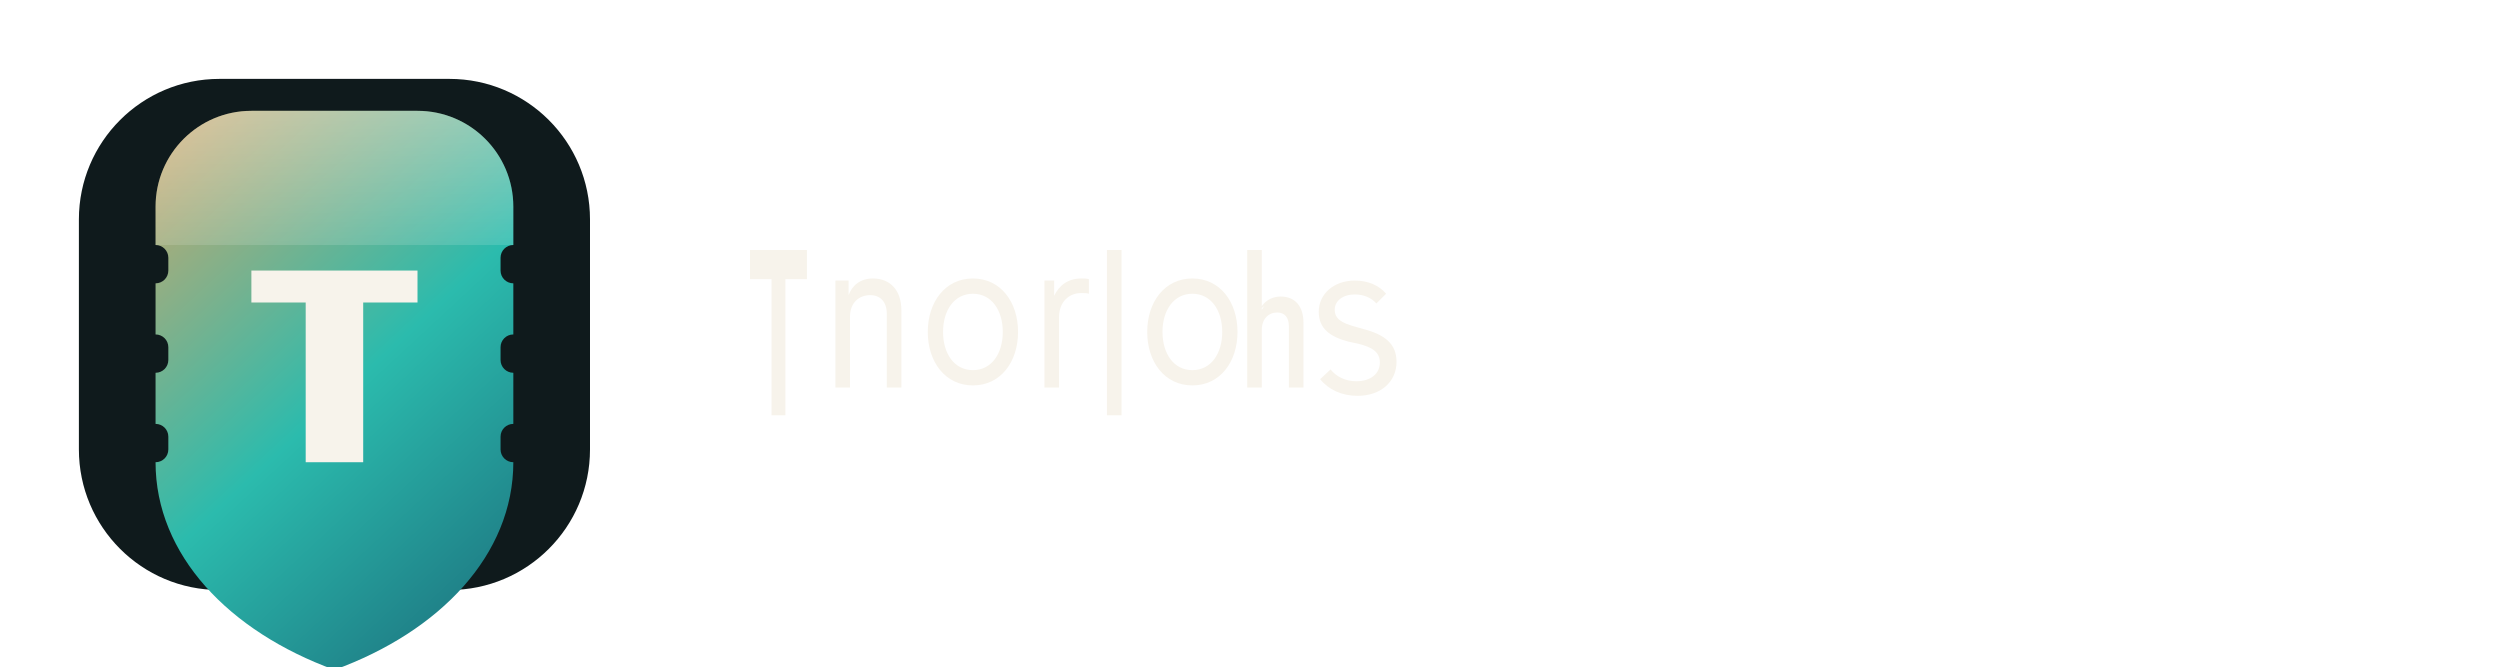
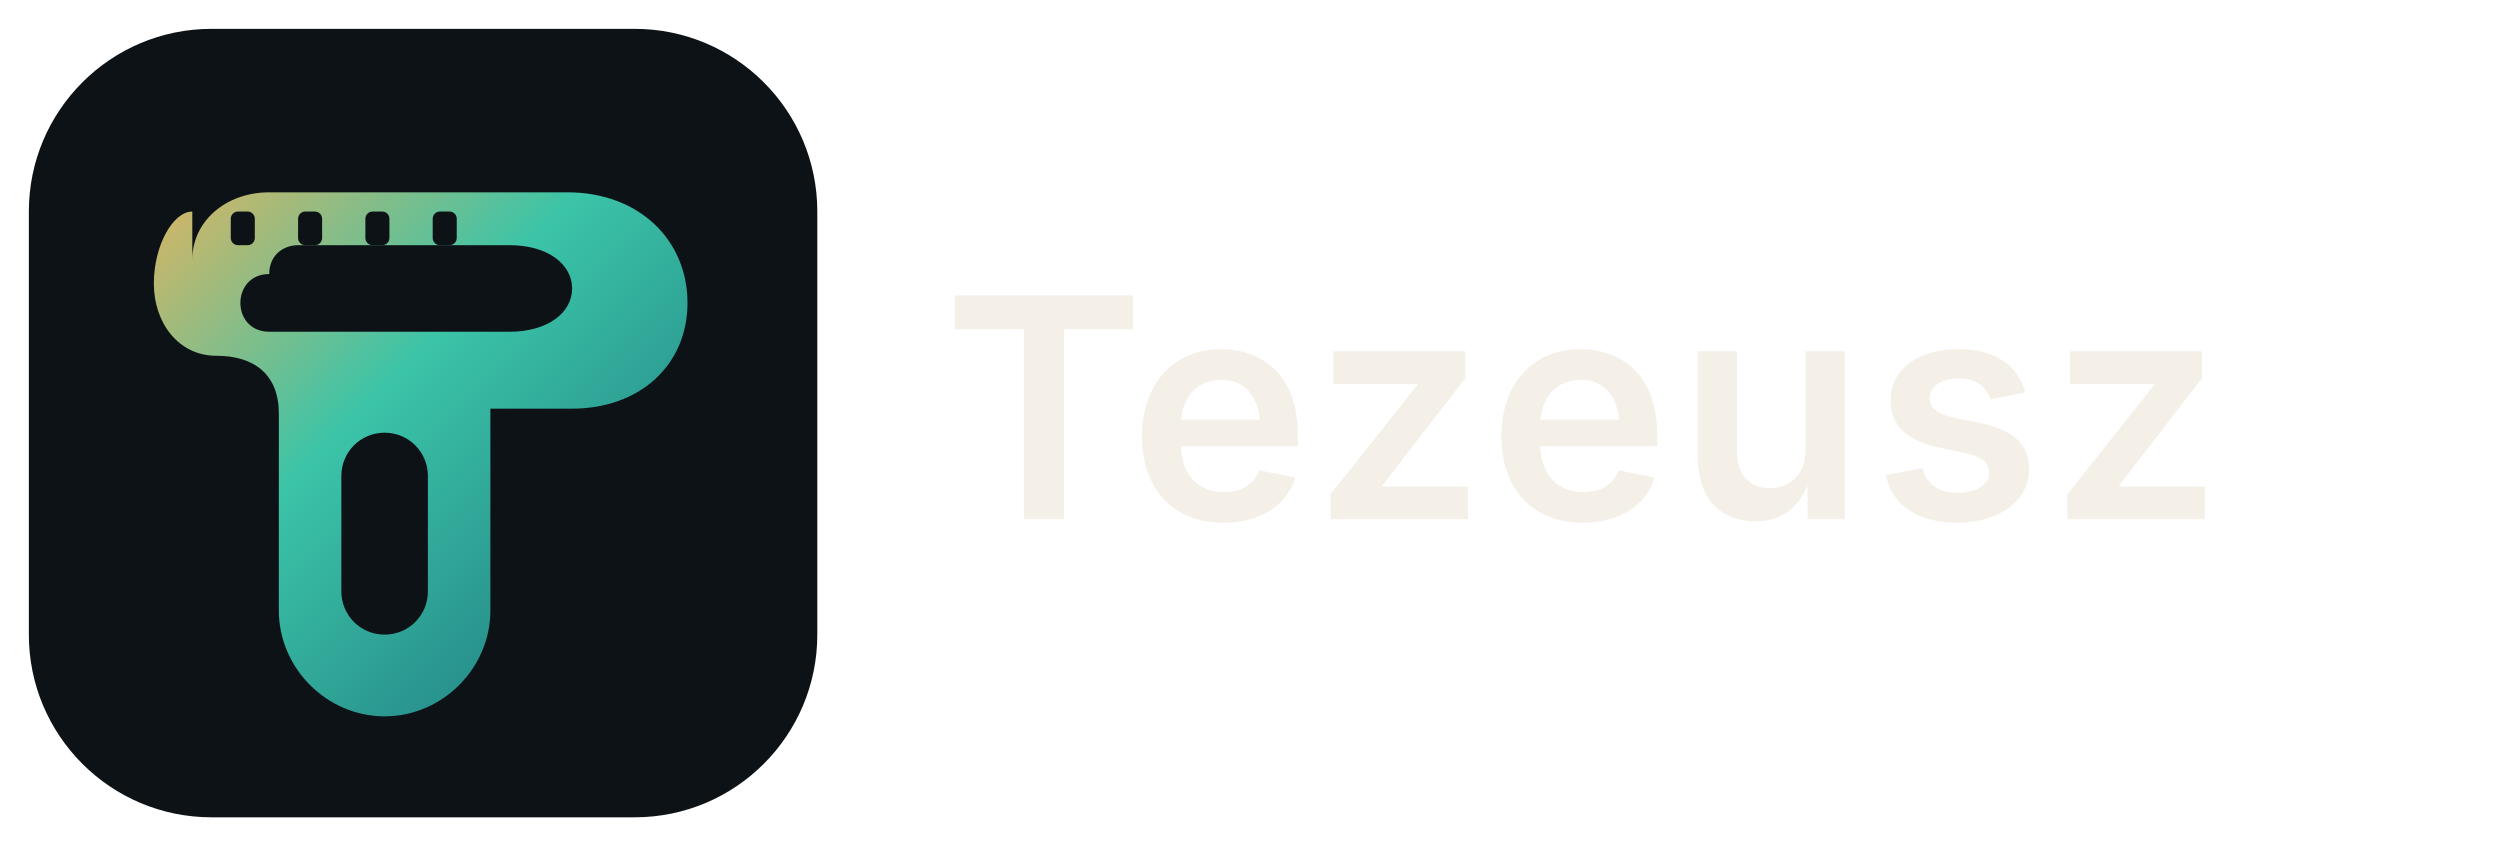
- <svg xmlns="http://www.w3.org/2000/svg" width="360" height="96" viewBox="0 0 360 96" fill="none">
+ <svg xmlns="http://www.w3.org/2000/svg" width="520" height="176" viewBox="0 0 520 176" fill="none">
  <defs>
-     <linearGradient id="tzFillFull" x1="12" y1="8" x2="88" y2="90" gradientUnits="userSpaceOnUse">
-       <stop stop-color="#F0A35E" />
-       <stop offset="0.55" stop-color="#2BBBAD" />
-       <stop offset="1" stop-color="#1B6B7A" />
-     </linearGradient>
-     <linearGradient id="tzShineFull" x1="28" y1="10" x2="28" y2="48" gradientUnits="userSpaceOnUse">
-       <stop stop-color="#fff" stop-opacity="0.35" />
-       <stop offset="1" stop-color="#fff" stop-opacity="0" />
+     <linearGradient id="ribbon" x1="30" y1="30" x2="150" y2="150" gradientUnits="userSpaceOnUse">
+       <stop stop-color="#F0B35A" />
+       <stop offset="0.42" stop-color="#3BC4A8" />
+       <stop offset="1" stop-color="#1A6B78" />
    </linearGradient>
  </defs>
-   <g transform="translate(4,4) scale(0.92)">
-     <rect x="8" y="8" width="80" height="80" rx="22" fill="#0F1A1C" />
-     <path d="M20 28c0-8.284 6.716-15 15-15h26c8.284 0 15 6.716 15 15v40c0 14.5-11.5 26.5-28 32.5-16.5-6-28-18-28-32.5V28z" fill="url(#tzFillFull)" />
-     <path d="M35 13h26c8.284 0 15 6.716 15 15v6H20v-6c0-8.284 6.716-15 15-15z" fill="url(#tzShineFull)" />
-     <rect x="14" y="34" width="8" height="6" rx="2" fill="#0F1A1C" />
-     <rect x="14" y="48" width="8" height="6" rx="2" fill="#0F1A1C" />
-     <rect x="14" y="62" width="8" height="6" rx="2" fill="#0F1A1C" />
-     <rect x="74" y="34" width="8" height="6" rx="2" fill="#0F1A1C" />
-     <rect x="74" y="48" width="8" height="6" rx="2" fill="#0F1A1C" />
-     <rect x="74" y="62" width="8" height="6" rx="2" fill="#0F1A1C" />
-     <path d="M35 38h26v5H52.5v25h-9V43H35V38z" fill="#F7F3EB" />
+   <g transform="translate(0,0)">
+     <rect x="6" y="6" width="164" height="164" rx="38" fill="#0C1216" />
+     <path fill="url(#ribbon)" fill-rule="evenodd" d="M40 54c0-8 7-14 16-14h62c15 0 25 10 25 23s-10 22-24 22H102v42c0 12-10 22-22 22s-22-10-22-22V86c0-8-5-12-13-12s-13-7-13-15c0-8 4-15 8-15z          M56 57c-4 0-6 3-6 6s2 6 6 6h50c8 0 13-4 13-9s-5-9-13-9H62c-3 0-6 2-6 6z          M80 90c5 0 9 4 9 9v24c0 5-4 9-9 9s-9-4-9-9v-24c0-5 4-9 9-9z" />
+     <g fill="#0C1216">
+       <rect x="48" y="44" width="5" height="7" rx="1.5" />
+       <rect x="62" y="44" width="5" height="7" rx="1.5" />
+       <rect x="76" y="44" width="5" height="7" rx="1.5" />
+       <rect x="90" y="44" width="5" height="7" rx="1.5" />
+     </g>
  </g>
-   <g fill="#F7F3EB" transform="translate(108,28)">
-     <path d="M0 8h8.2v4.2H5.1v19.6H3.1V12.2H0V8z" />
-     <path d="M12.2 12.4h2v2.1c.5-1.4 1.7-2.4 3.5-2.4 2.5 0 4.1 1.7 4.1 4.6v11.1h-2.1V17.2c0-1.7-.9-2.7-2.4-2.7-1.6 0-2.9 1.1-2.9 3.1v10.2h-2.1V12.4z" />
-     <path d="M25.6 19.8c0-4.3 2.5-7.7 6.5-7.7s6.5 3.4 6.5 7.7-2.5 7.7-6.5 7.7-6.5-3.4-6.5-7.7zm10.8 0c0-3.1-1.6-5.5-4.3-5.5s-4.3 2.4-4.3 5.5 1.6 5.5 4.3 5.5 4.3-2.4 4.3-5.5z" />
-     <path d="M41.8 12.4h2v2.2c.7-1.5 2-2.5 3.9-2.5.4 0 .8 0 1.1.1v2.1c-.3-.1-.7-.1-1.1-.1-1.8 0-3.2 1.3-3.2 3.5v10.1h-2.1V12.4z" />
-     <path d="M51.4 8h2.1v23.8h-2.1V8z" />
-     <path d="M57.2 19.8c0-4.3 2.5-7.7 6.5-7.7s6.5 3.4 6.5 7.7-2.5 7.7-6.5 7.7-6.5-3.4-6.5-7.7zm10.8 0c0-3.1-1.6-5.5-4.3-5.5s-4.3 2.4-4.3 5.5 1.6 5.5 4.3 5.5 4.3-2.4 4.3-5.5z" />
-     <path d="M73.4 16.6c.5-1.1 1.6-1.9 3-1.9 2.1 0 3.3 1.4 3.3 3.8v9.3h-2.1v-8.8c0-1.3-.6-2-1.7-2-1.2 0-2.2.9-2.2 2.5v8.3h-2.1V8h2.1v8.6c.4-.7 1.1-1.3 1.7-1.6z" />
-     <path d="M83.6 25.2c.8 1 2.1 1.7 3.7 1.7 2.1 0 3.4-1.1 3.4-2.7 0-1.5-1.1-2.2-3.1-2.7l-1.4-.3c-2.7-.7-4.3-1.9-4.3-4.3 0-2.6 2.2-4.5 5.2-4.5 1.9 0 3.5.7 4.5 1.9l-1.4 1.4c-.7-.8-1.8-1.3-3.1-1.3-1.7 0-2.9.9-2.9 2.2 0 1.3 1 1.9 2.8 2.4l1.4.4c3 .8 4.7 2.1 4.7 4.7 0 2.9-2.3 4.9-5.6 4.9-2.3 0-4.2-.9-5.4-2.4l1.5-1.4z" />
-   </g>
+   <text x="196" y="108" fill="#F4F0E8" font-family="Bahnschrift, Segoe UI, Inter, Arial, sans-serif" font-size="64" font-weight="600" letter-spacing="1.5">Tezeusz</text>
</svg>
